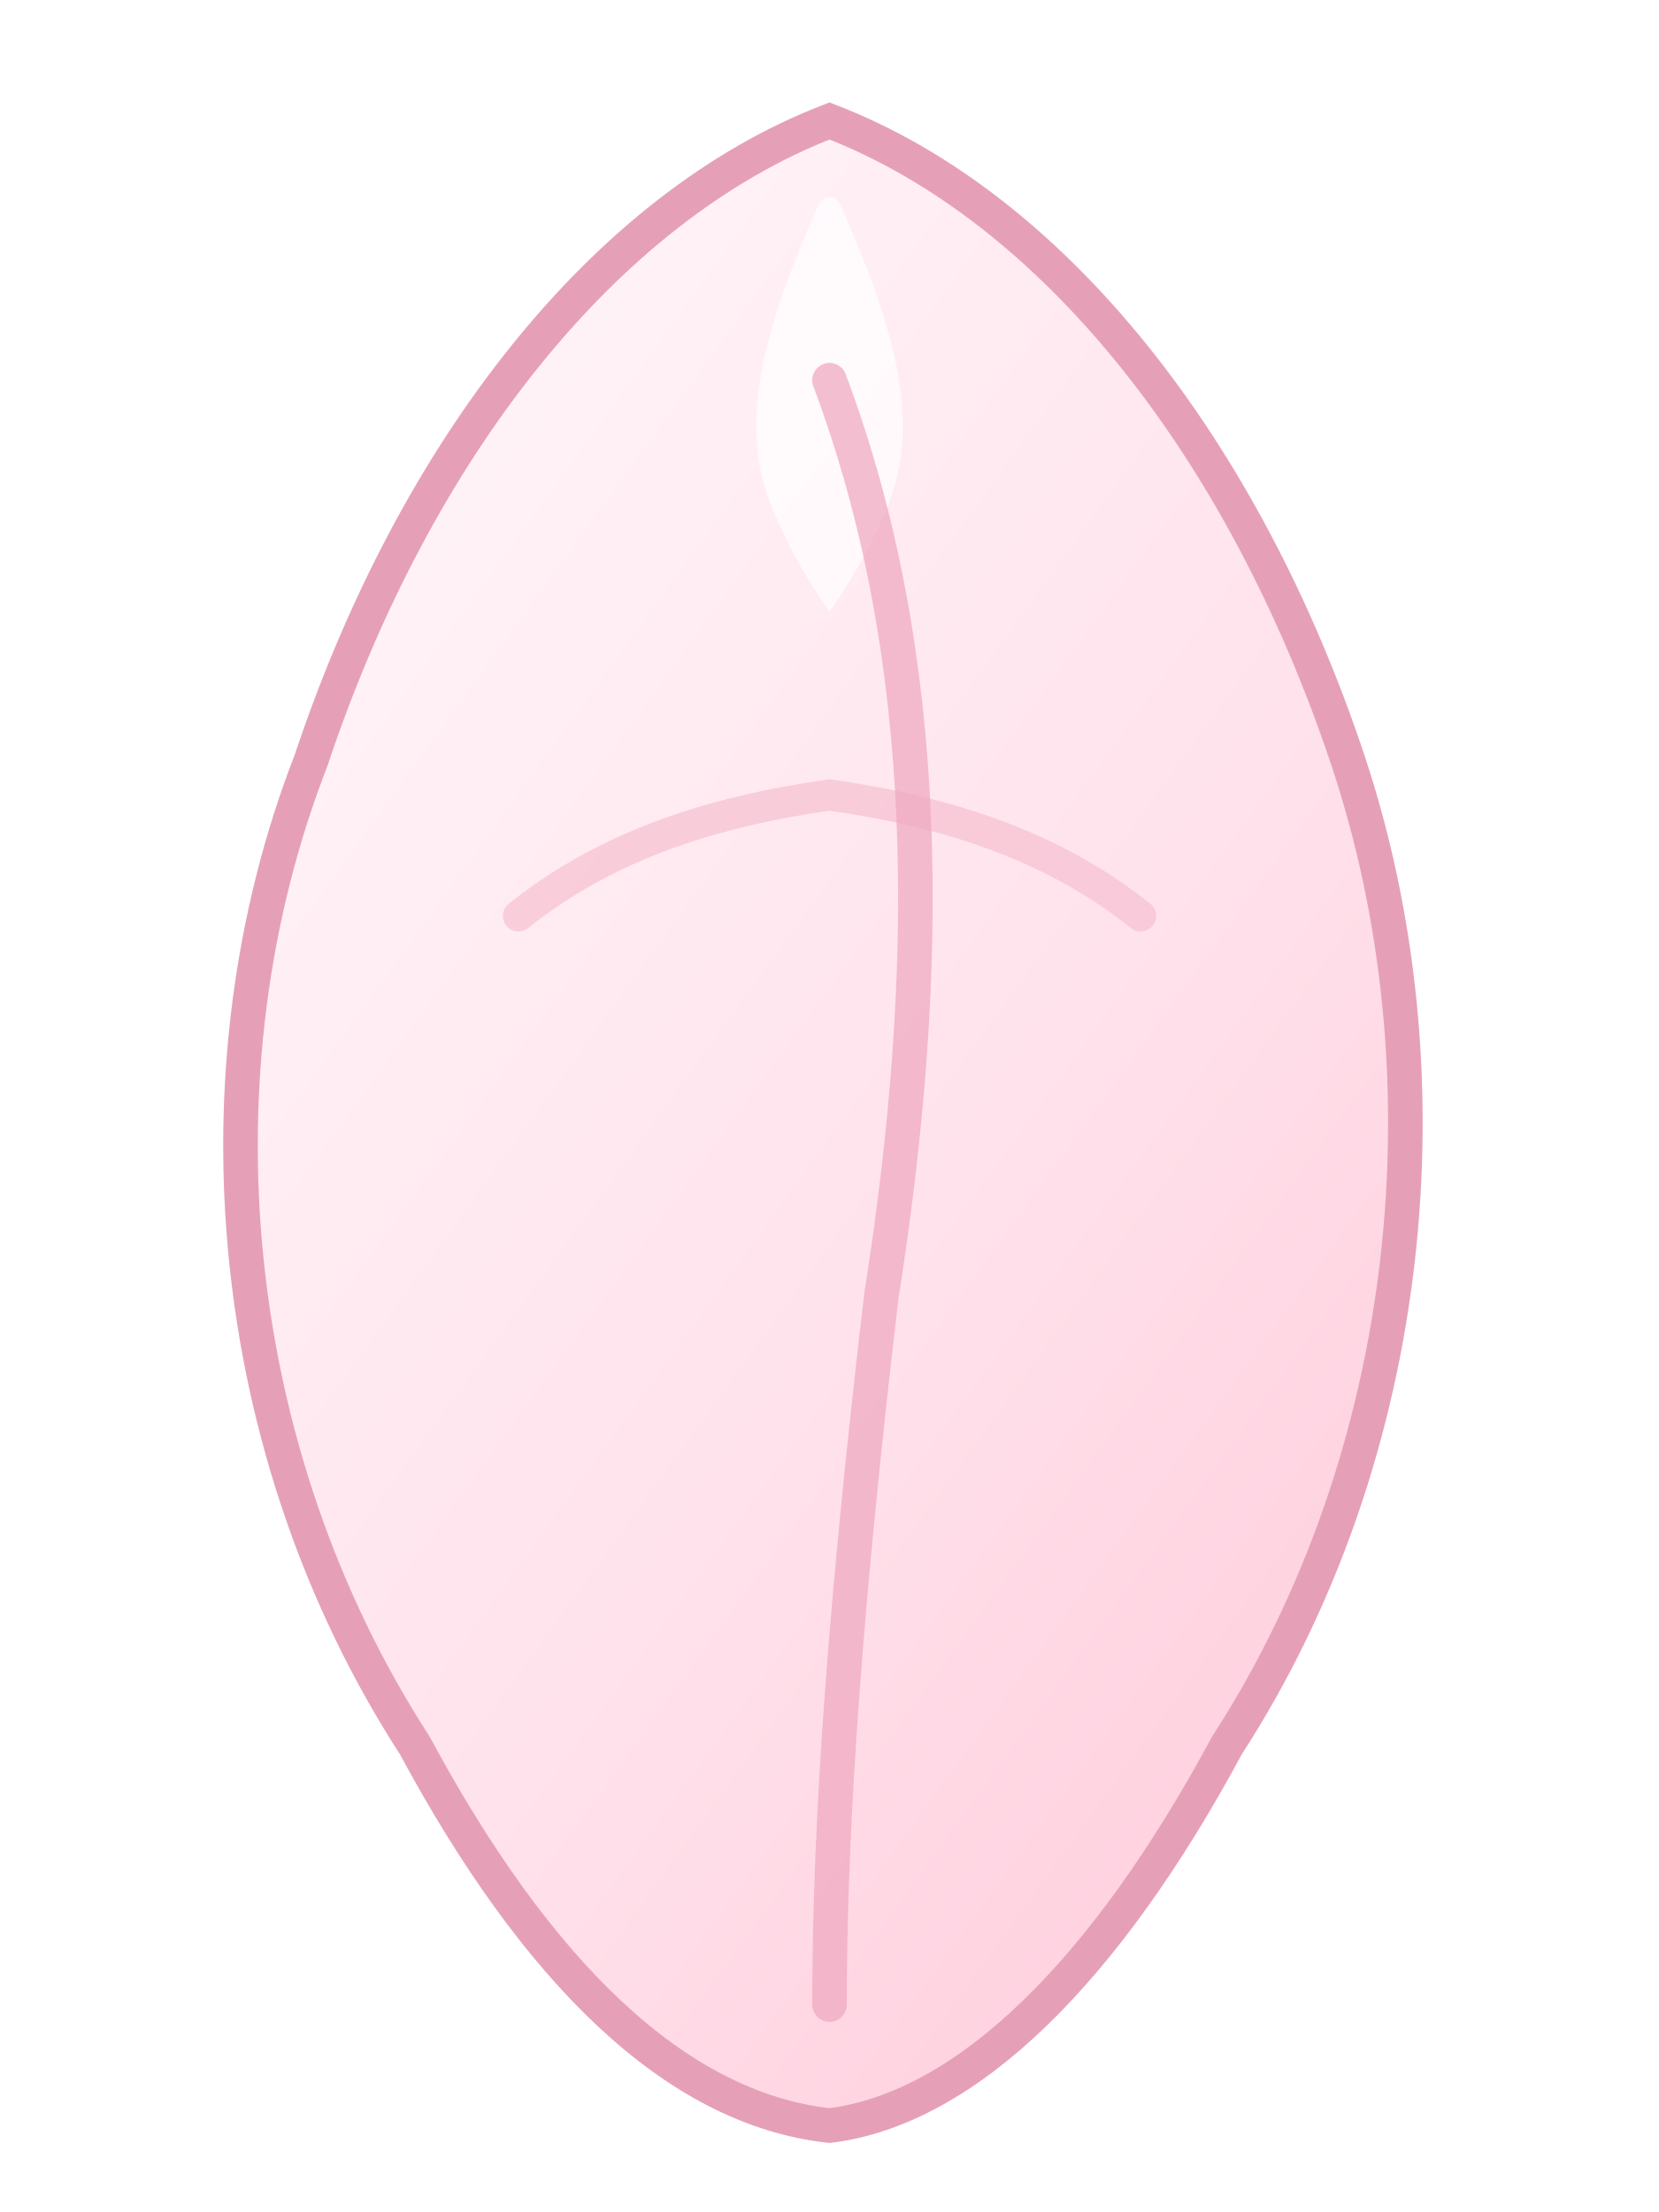
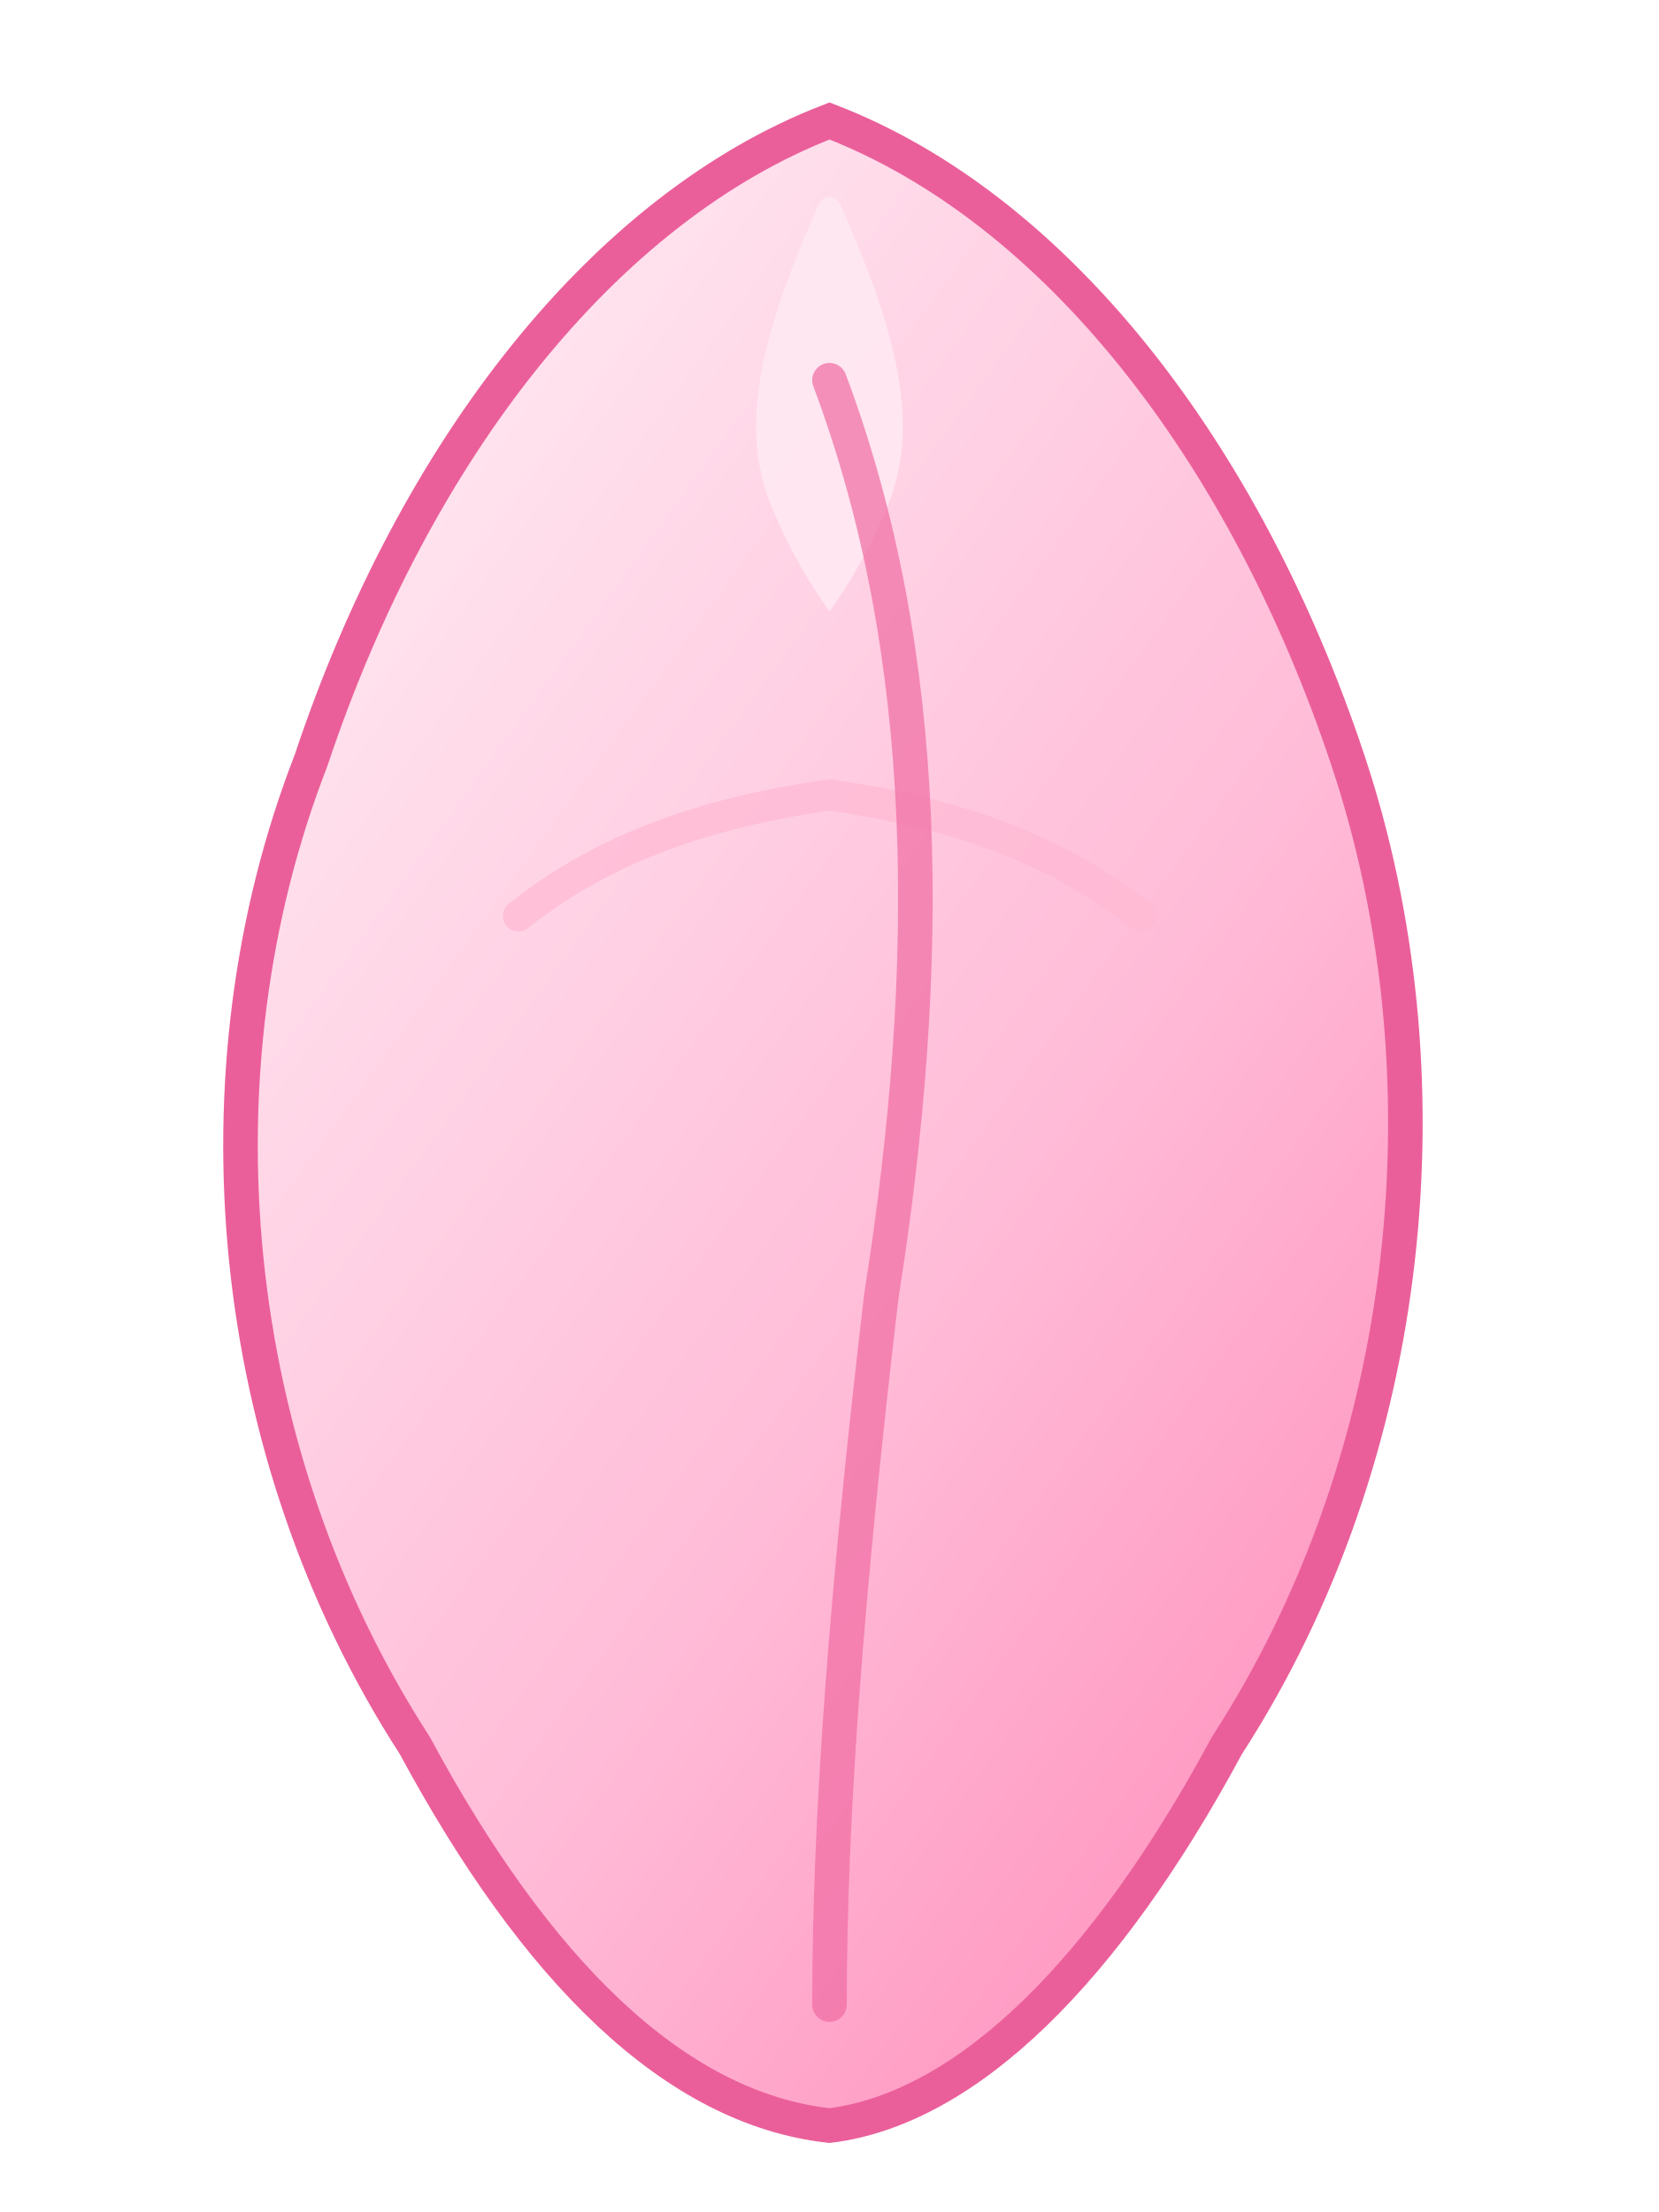
<svg xmlns="http://www.w3.org/2000/svg" viewBox="0 0 96 128">
  <defs>
    <linearGradient id="sakura4Fill" x1="0.2" y1="0" x2="1" y2="1">
-       <stop offset="0%" stop-color="#fff6f9" />
-       <stop offset="55%" stop-color="#ffe1eb" />
-       <stop offset="100%" stop-color="#ffc8d8" />
+       <stop offset="0%" stop-color="#ffebf3" />
+       <stop offset="55%" stop-color="#ffbbd7" />
+       <stop offset="100%" stop-color="#ff86b7" />
    </linearGradient>
  </defs>
-   <path d="M48 7C61 12 72 26 78 44C84 62 82 84 71 101C64 114 56 122 48 123C39 122 31 114 24 101C13 84 11 62 18 44C24 26 35 12 48 7Z" fill="url(#sakura4Fill)" stroke="#e5a0b7" stroke-width="2" />
-   <path d="M47.3 12C44.2 19 42.7 24.5 44.6 29.2C45.8 32.1 46.9 33.8 48 35.4C49.1 33.8 50.2 32.1 51.4 29.2C53.3 24.5 51.8 19 48.7 12C48.4 11.2 47.6 11.2 47.3 12Z" fill="#fffbfe" opacity="0.86" />
-   <path d="M30 53C35 49 41 47 48 46C55 47 61 49 66 53" fill="none" stroke="#f7c0d1" stroke-width="1.8" stroke-linecap="round" opacity="0.72" />
-   <path d="M48 22C54 38 54 56 51 75C49 92 48 105 48 116" fill="none" stroke="#efa7bf" stroke-width="2" stroke-linecap="round" opacity="0.72" />
+   <path d="M48 7C61 12 72 26 78 44C84 62 82 84 71 101C64 114 56 122 48 123C39 122 31 114 24 101C13 84 11 62 18 44C24 26 35 12 48 7Z" fill="url(#sakura4Fill)" stroke="#ea5f9a" stroke-width="2" />
+   <path d="M47.3 12C44.2 19 42.7 24.5 44.6 29.2C45.8 32.1 46.9 33.8 48 35.4C49.1 33.8 50.2 32.1 51.4 29.2C53.3 24.5 51.8 19 48.7 12C48.4 11.2 47.6 11.2 47.3 12Z" fill="#ffe9f2" opacity="0.86" />
+   <path d="M30 53C35 49 41 47 48 46C55 47 61 49 66 53" fill="none" stroke="#ffb8d3" stroke-width="1.8" stroke-linecap="round" opacity="0.72" />
+   <path d="M48 22C54 38 54 56 51 75C49 92 48 105 48 116" fill="none" stroke="#f06ea4" stroke-width="2" stroke-linecap="round" opacity="0.72" />
</svg>
